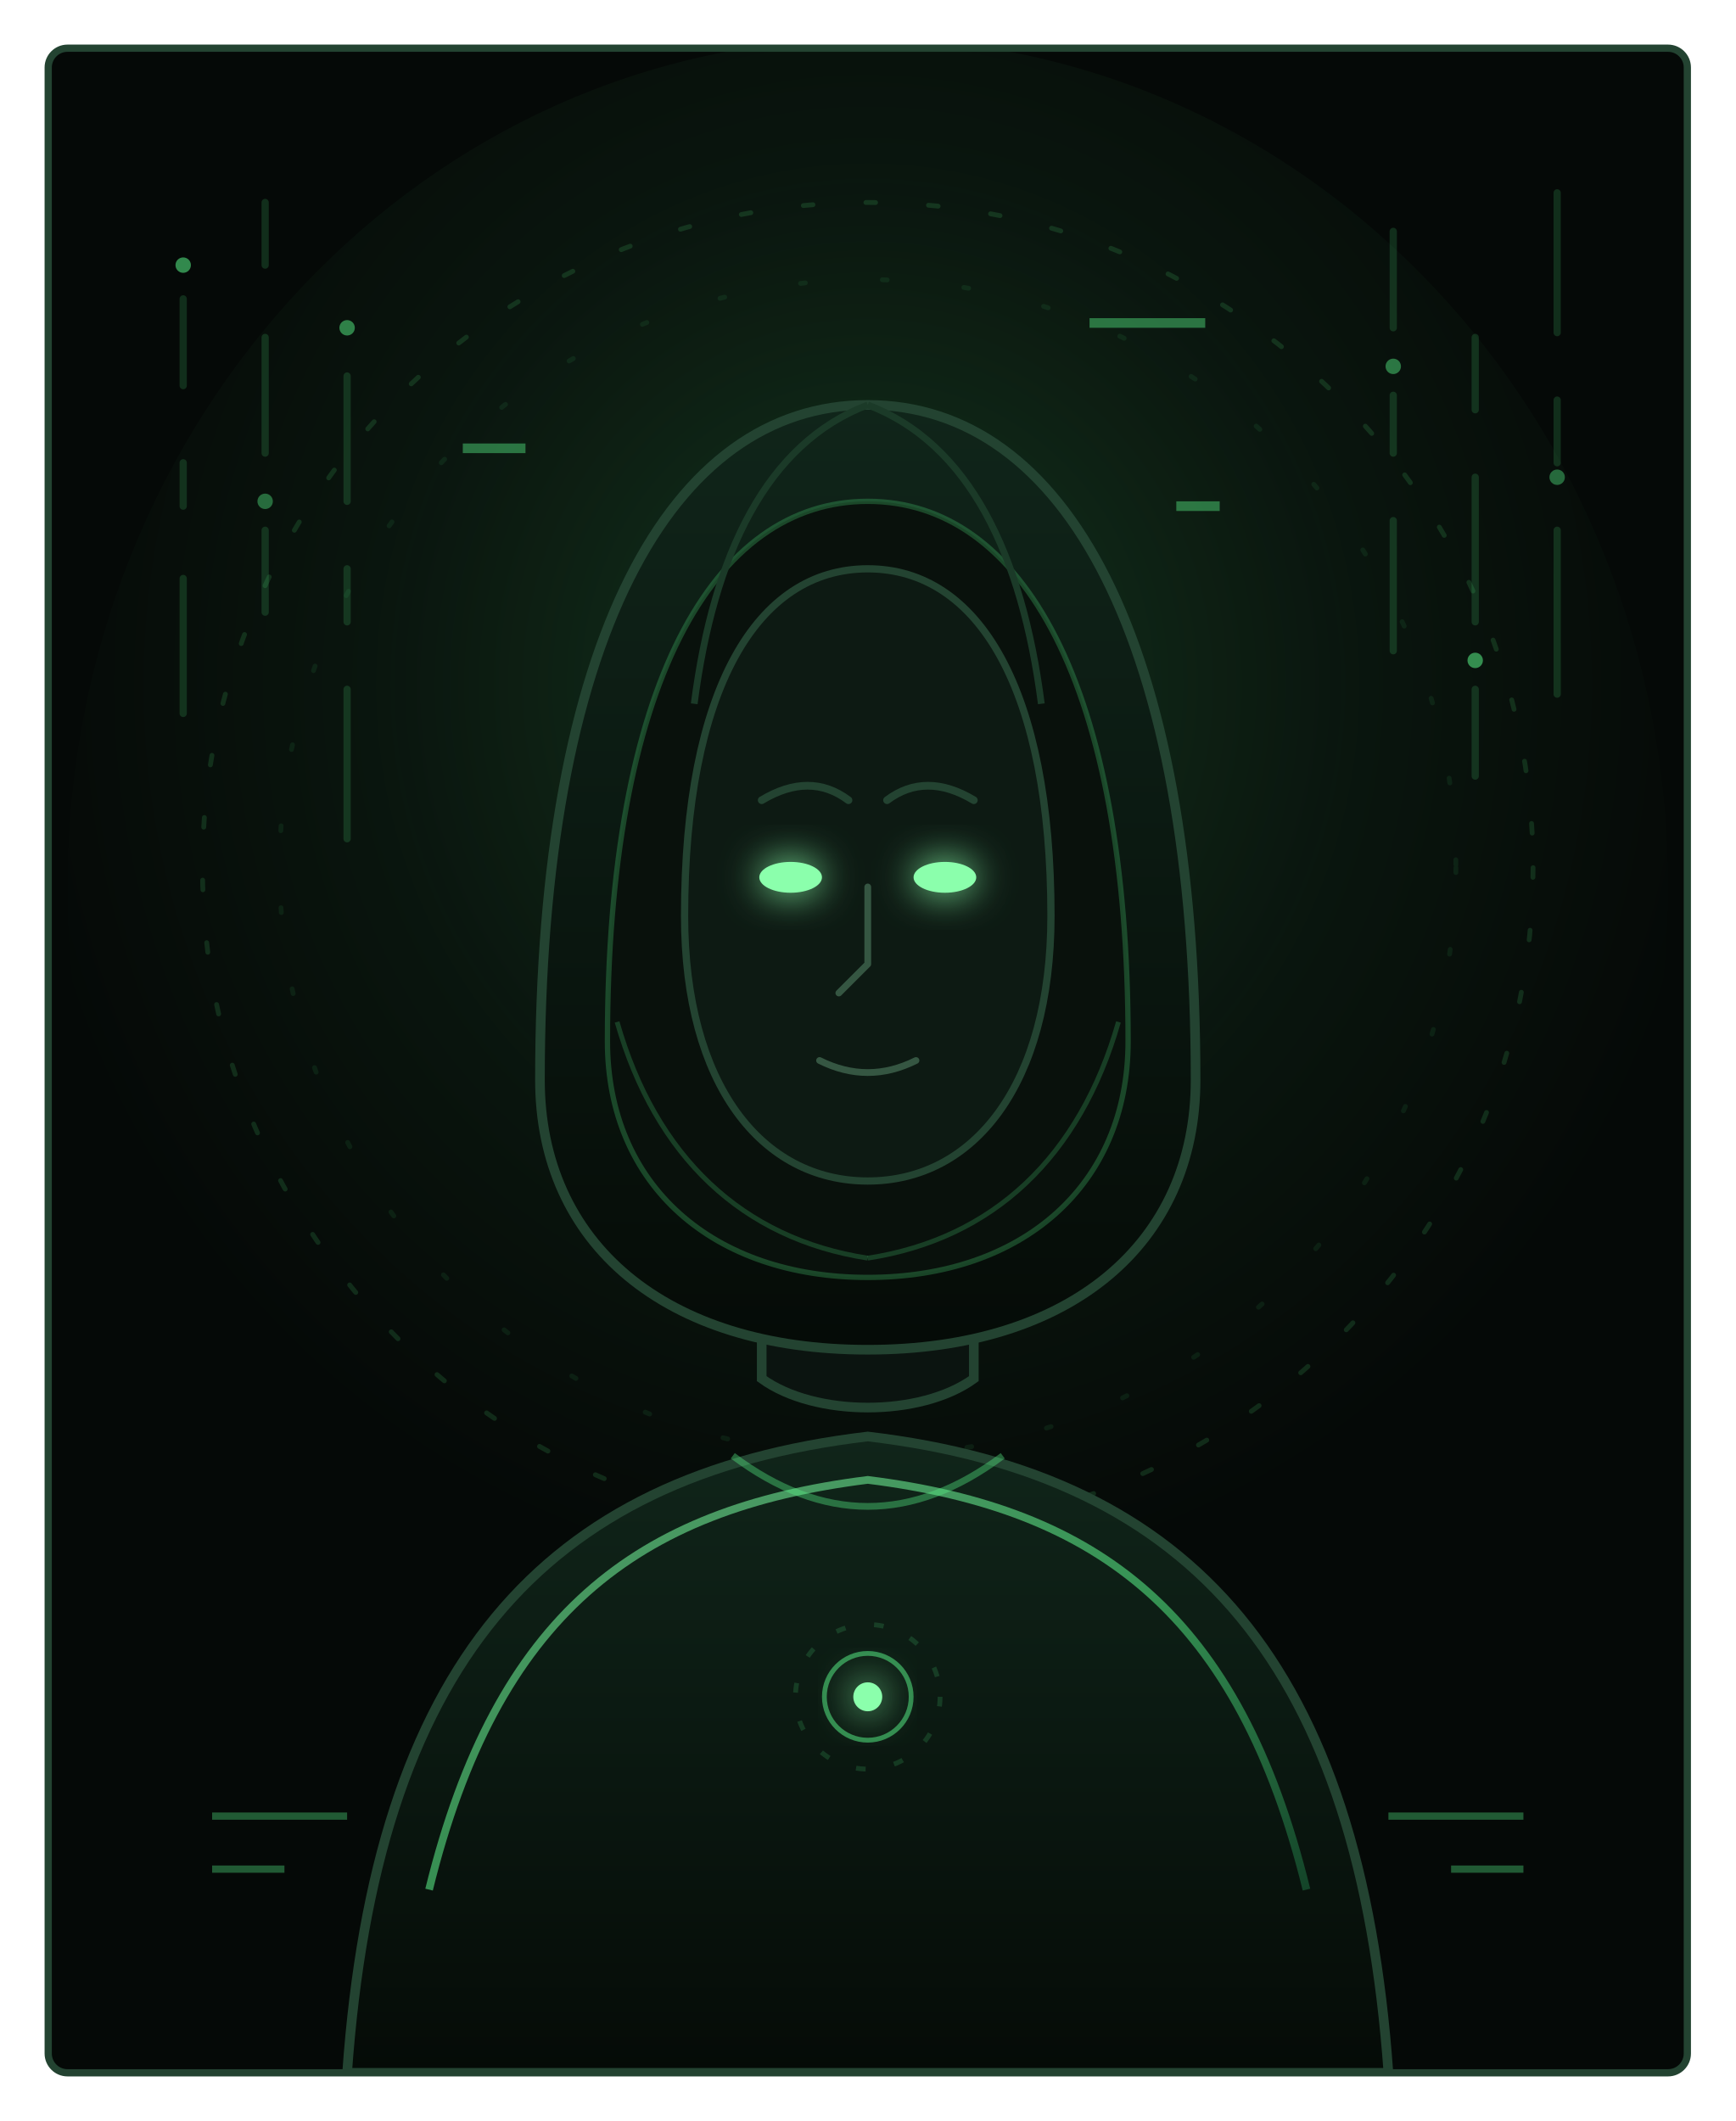
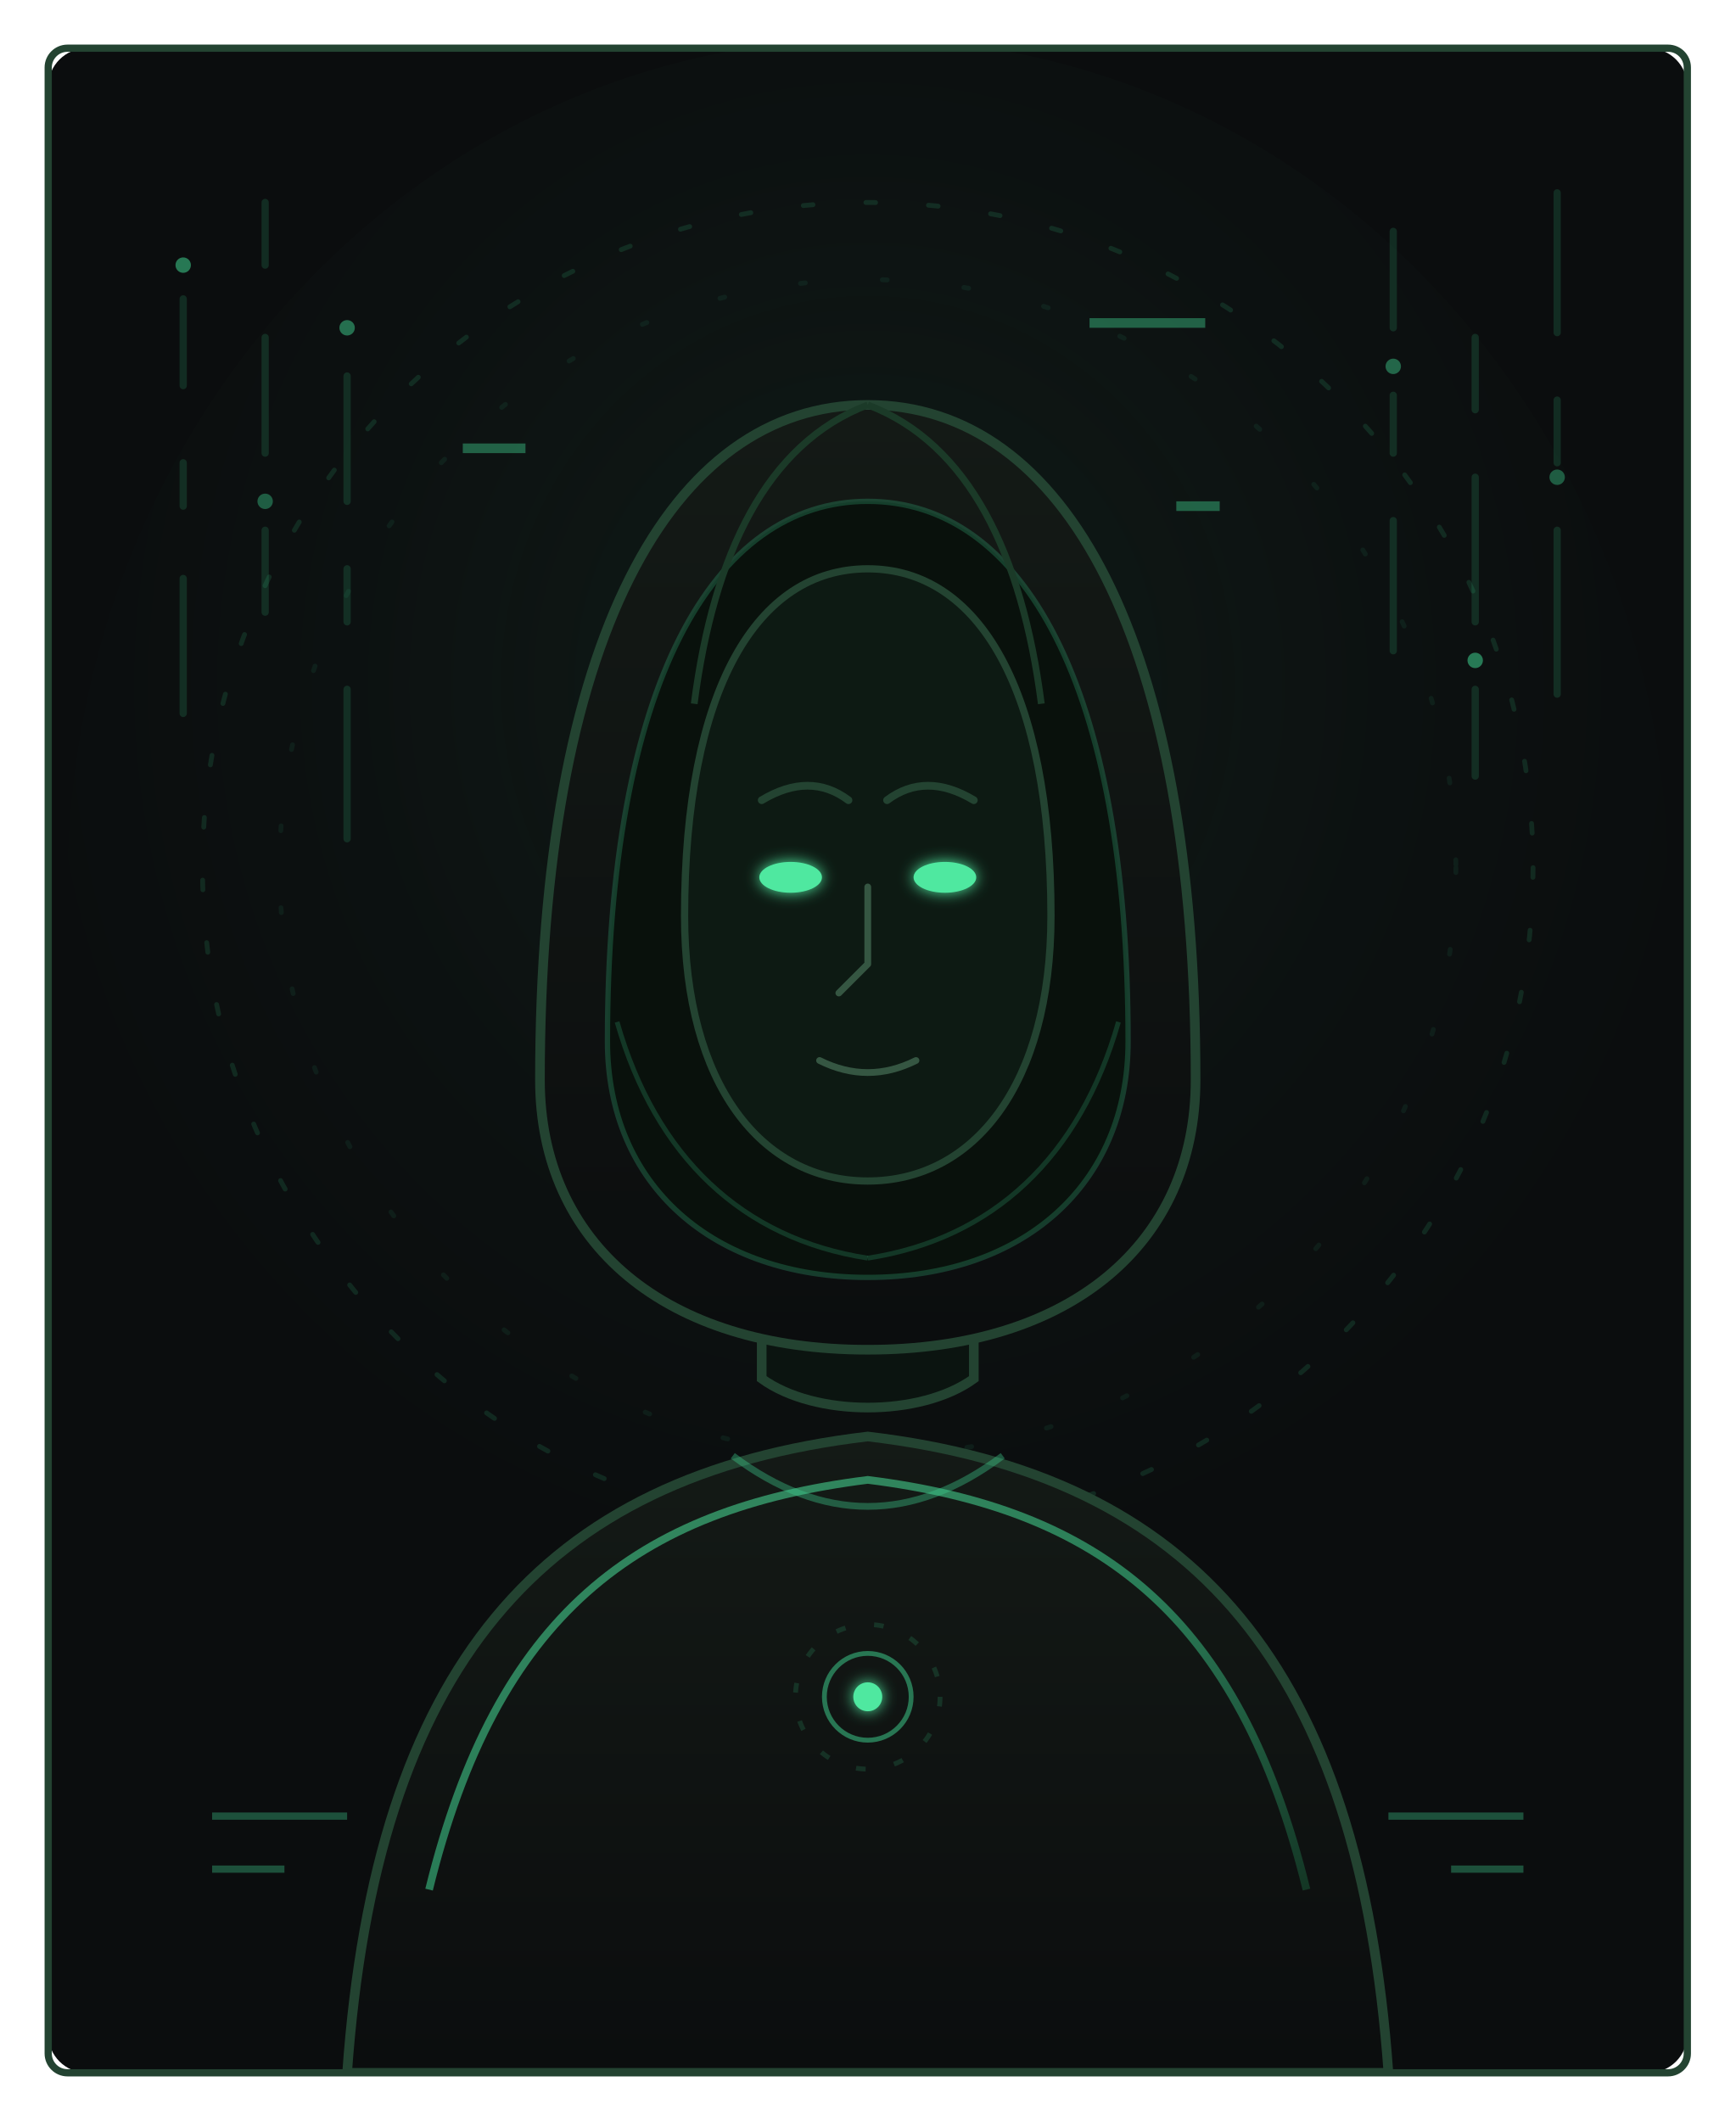
<svg xmlns="http://www.w3.org/2000/svg" viewBox="0 0 360 440" role="img" aria-labelledby="mentor-title mentor-desc">
  <defs>
    <radialGradient id="mentor-halo" cx="50%" cy="38%" r="54%">
-       <stop offset="0%" stop-color="#57f287" stop-opacity=".19" />
-       <stop offset="58%" stop-color="#57f287" stop-opacity=".05" />
-       <stop offset="100%" stop-color="#57f287" stop-opacity="0" />
+       <stop offset="0%" stop-color="#3ecf8e" stop-opacity=".08" />
+       <stop offset="60%" stop-color="#3ecf8e" stop-opacity=".02" />
+       <stop offset="100%" stop-color="#3ecf8e" stop-opacity="0" />
    </radialGradient>
    <linearGradient id="mentor-robe" x1="0" y1="0" x2="0" y2="1">
-       <stop offset="0" stop-color="#10251a" />
-       <stop offset="1" stop-color="#050b07" />
+       <stop offset="0" stop-color="#141a16" />
+       <stop offset="1" stop-color="#0b0d0e" />
    </linearGradient>
    <linearGradient id="mentor-rim" x1="0" y1="0" x2="1" y2="1">
-       <stop offset="0" stop-color="#8bffac" />
-       <stop offset=".55" stop-color="#57f287" />
-       <stop offset="1" stop-color="#1c6b3f" />
+       <stop offset="0" stop-color="#4fe8a0" />
+       <stop offset=".55" stop-color="#3ecf8e" />
+       <stop offset="1" stop-color="#195435" />
    </linearGradient>
-     <filter id="mentor-glow" x="-120%" y="-120%" width="340%" height="340%">
-       <feGaussianBlur stdDeviation="4" result="blur" />
+     <filter id="mentor-glow" x="-50%" y="-50%" width="200%" height="200%">
+       <feGaussianBlur stdDeviation="1.5" result="blur" />
      <feMerge>
        <feMergeNode in="blur" />
        <feMergeNode in="SourceGraphic" />
      </feMerge>
    </filter>
    <clipPath id="mentor-frame">
-       <rect x="10" y="10" width="340" height="420" rx="4" />
+       <rect x="10" y="10" width="340" height="420" rx="8" />
    </clipPath>
  </defs>
  <g clip-path="url(#mentor-frame)">
-     <rect x="10" y="10" width="340" height="420" fill="#050907" />
+     <rect x="10" y="10" width="340" height="420" fill="#0b0d0e" />
    <ellipse cx="180" cy="184" rx="166" ry="176" fill="url(#mentor-halo)" />
-     <g fill="none" stroke="#57f287" stroke-linecap="round">
+     <g fill="none" stroke="#3ecf8e" stroke-linecap="round">
      <circle cx="180" cy="180" r="138" stroke-opacity=".14" stroke-dasharray="2 11" />
      <circle cx="180" cy="180" r="122" stroke-opacity=".08" stroke-dasharray="1 16" />
      <g stroke-width="1.5" stroke-opacity=".16">
        <path d="M38 62v18M38 96v9M38 120v28" />
        <path d="M55 42v13M55 70v24M55 110v17" />
        <path d="M72 78v26M72 118v11M72 143v31" />
        <path d="M289 48v20M289 82v12M289 108v27" />
        <path d="M306 70v15M306 99v30M306 143v18" />
        <path d="M323 40v29M323 83v13M323 110v34" />
      </g>
-       <g fill="#57f287" stroke="none">
+       <g fill="#3ecf8e" stroke="none">
        <circle cx="38" cy="55" r="1.6" fill-opacity=".55" />
        <circle cx="55" cy="104" r="1.6" fill-opacity=".4" />
        <circle cx="72" cy="68" r="1.6" fill-opacity=".5" />
        <circle cx="289" cy="76" r="1.6" fill-opacity=".45" />
        <circle cx="306" cy="137" r="1.6" fill-opacity=".55" />
        <circle cx="323" cy="99" r="1.6" fill-opacity=".4" />
      </g>
    </g>
    <g opacity=".42">
-       <rect x="226" y="66" width="24" height="2" fill="#57f287" />
-       <rect x="96" y="92" width="13" height="2" fill="#57f287" />
-       <rect x="244" y="104" width="9" height="2" fill="#57f287" />
+       <rect x="226" y="66" width="24" height="2" fill="#3ecf8e" />
+       <rect x="96" y="92" width="13" height="2" fill="#3ecf8e" />
+       <rect x="244" y="104" width="9" height="2" fill="#3ecf8e" />
    </g>
    <path d="M72 430C78 346 112 306 180 298C248 306 282 346 288 430Z" fill="url(#mentor-robe)" stroke="#234331" stroke-width="2" />
    <path d="M89 392C103 335 132 313 180 307C228 313 257 335 271 392" fill="none" stroke="url(#mentor-rim)" stroke-width="1.6" stroke-opacity=".55" />
-     <path d="M152 302Q180 323 208 302" fill="none" stroke="#57f287" stroke-width="1.4" stroke-opacity=".38" />
+     <path d="M152 302Q180 323 208 302" fill="none" stroke="#3ecf8e" stroke-width="1.4" stroke-opacity=".38" />
    <path d="M158 238H202V286C191 294 169 294 158 286Z" fill="#0b1410" stroke="#234331" stroke-width="2" />
    <path d="M112 224C112 133 139 84 180 84C221 84 248 133 248 224C248 258 222 280 180 280C138 280 112 258 112 224Z" fill="url(#mentor-robe)" stroke="#234331" stroke-width="2" />
-     <path d="M126 216C126 142 148 104 180 104C212 104 234 142 234 216C234 246 212 265 180 265C148 265 126 246 126 216Z" fill="#09110c" stroke="#57f287" stroke-width="1.1" stroke-opacity=".24" />
+     <path d="M126 216C126 142 148 104 180 104C212 104 234 142 234 216C234 246 212 265 180 265C148 265 126 246 126 216Z" fill="#09110c" stroke="#3ecf8e" stroke-width="1.1" stroke-opacity=".24" />
    <path d="M142 190C142 143 157 118 180 118C203 118 218 143 218 190C218 225 202 245 180 245C158 245 142 225 142 190Z" fill="#0d1a13" stroke="#234331" stroke-width="1.5" />
    <path d="M180 84C159 92 148 115 144 146" fill="none" stroke="#1b3a28" stroke-width="1.4" />
    <path d="M180 84C201 92 212 115 216 146" fill="none" stroke="#1b3a28" stroke-width="1.4" />
-     <path d="M128 212C136 240 154 257 180 261" fill="none" stroke="#57f287" stroke-width="1" stroke-opacity=".2" />
-     <path d="M232 212C224 240 206 257 180 261" fill="none" stroke="#57f287" stroke-width="1" stroke-opacity=".2" />
+     <path d="M128 212C136 240 154 257 180 261" fill="none" stroke="#3ecf8e" stroke-width="1" stroke-opacity=".2" />
+     <path d="M232 212C224 240 206 257 180 261" fill="none" stroke="#3ecf8e" stroke-width="1" stroke-opacity=".2" />
    <path d="M158 166Q168 160 176 166" fill="none" stroke="#234331" stroke-width="1.6" stroke-linecap="round" />
    <path d="M184 166Q192 160 202 166" fill="none" stroke="#234331" stroke-width="1.6" stroke-linecap="round" />
-     <ellipse cx="164" cy="182" rx="6.5" ry="3.2" fill="#8bffac" filter="url(#mentor-glow)" />
-     <ellipse cx="196" cy="182" rx="6.5" ry="3.2" fill="#8bffac" filter="url(#mentor-glow)" />
+     <ellipse cx="164" cy="182" rx="6.5" ry="3.2" fill="#4fe8a0" filter="url(#mentor-glow)" />
+     <ellipse cx="196" cy="182" rx="6.5" ry="3.2" fill="#4fe8a0" filter="url(#mentor-glow)" />
    <path d="M180 184V200L174 206" fill="none" stroke="#355642" stroke-width="1.4" stroke-linecap="round" stroke-linejoin="round" />
    <path d="M170 220Q180 225 190 220" fill="none" stroke="#355642" stroke-width="1.4" stroke-linecap="round" />
-     <g fill="none" stroke="#57f287">
+     <g fill="none" stroke="#3ecf8e">
      <circle cx="180" cy="352" r="9" stroke-opacity=".52" />
      <circle cx="180" cy="352" r="15" stroke-opacity=".16" stroke-dasharray="2 6" />
    </g>
-     <circle cx="180" cy="352" r="3" fill="#8bffac" filter="url(#mentor-glow)" />
-     <g opacity=".35" fill="#57f287">
+     <circle cx="180" cy="352" r="3" fill="#4fe8a0" filter="url(#mentor-glow)" />
+     <g opacity=".35" fill="#3ecf8e">
      <rect x="44" y="376" width="28" height="1.5" />
      <rect x="44" y="387" width="15" height="1.5" />
      <rect x="288" y="376" width="28" height="1.5" />
      <rect x="301" y="387" width="15" height="1.5" />
    </g>
  </g>
  <rect x="10" y="10" width="340" height="420" rx="4" fill="none" stroke="#234331" stroke-width="1.5" />
</svg>
